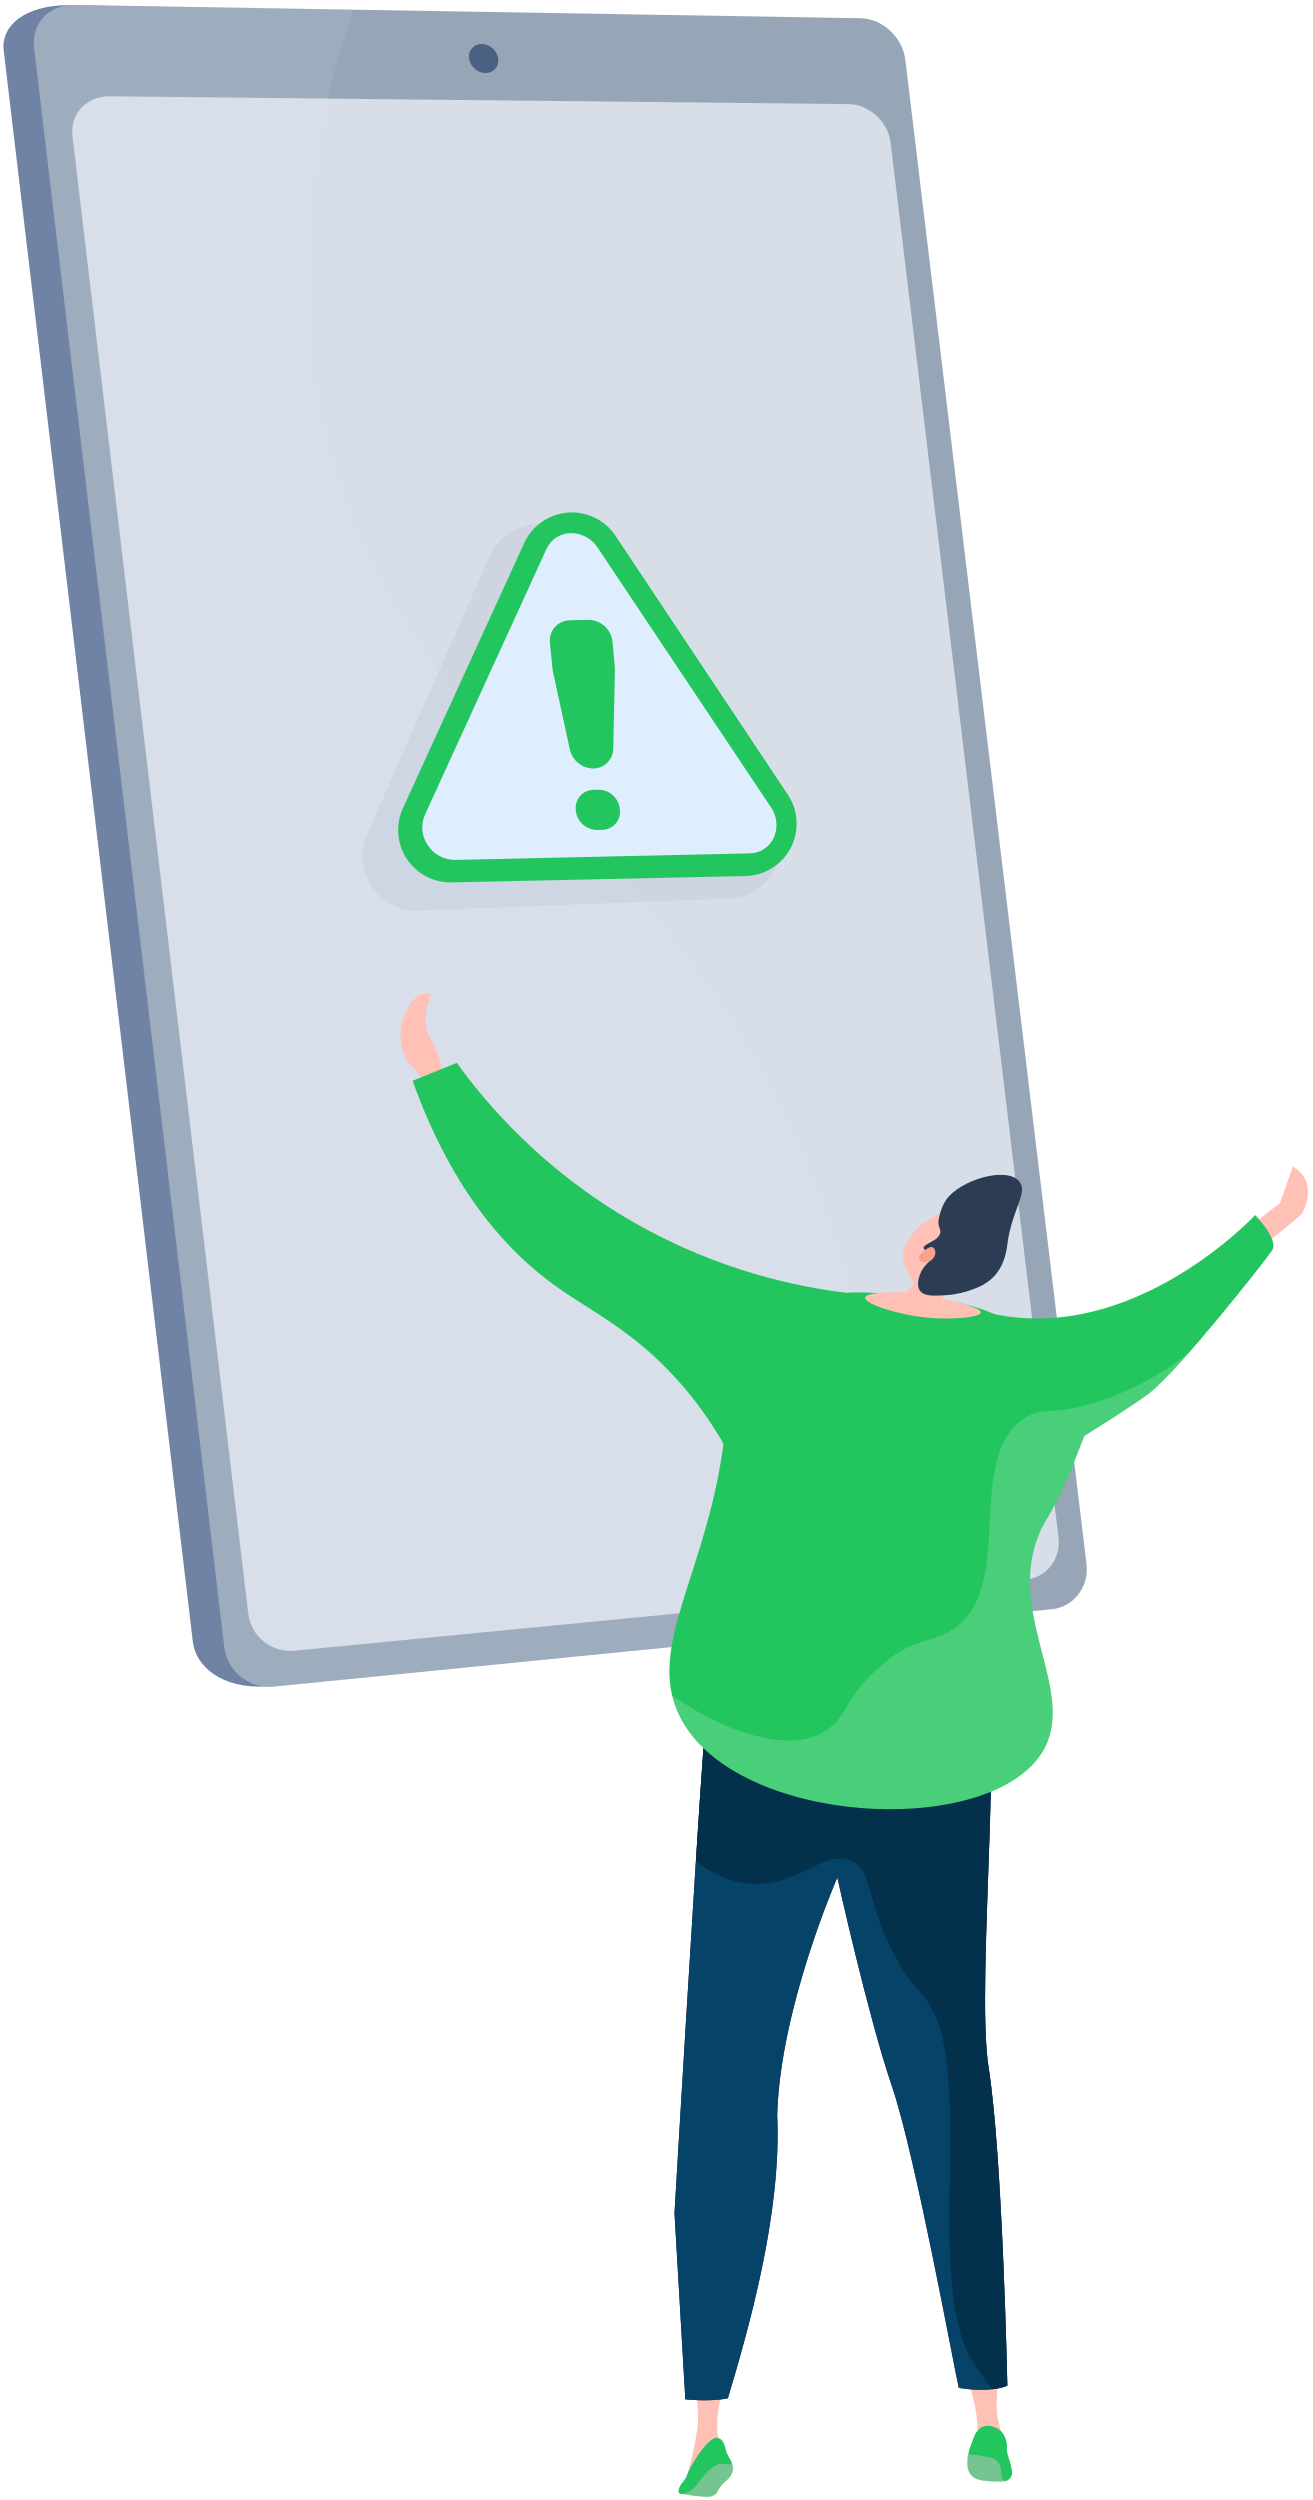
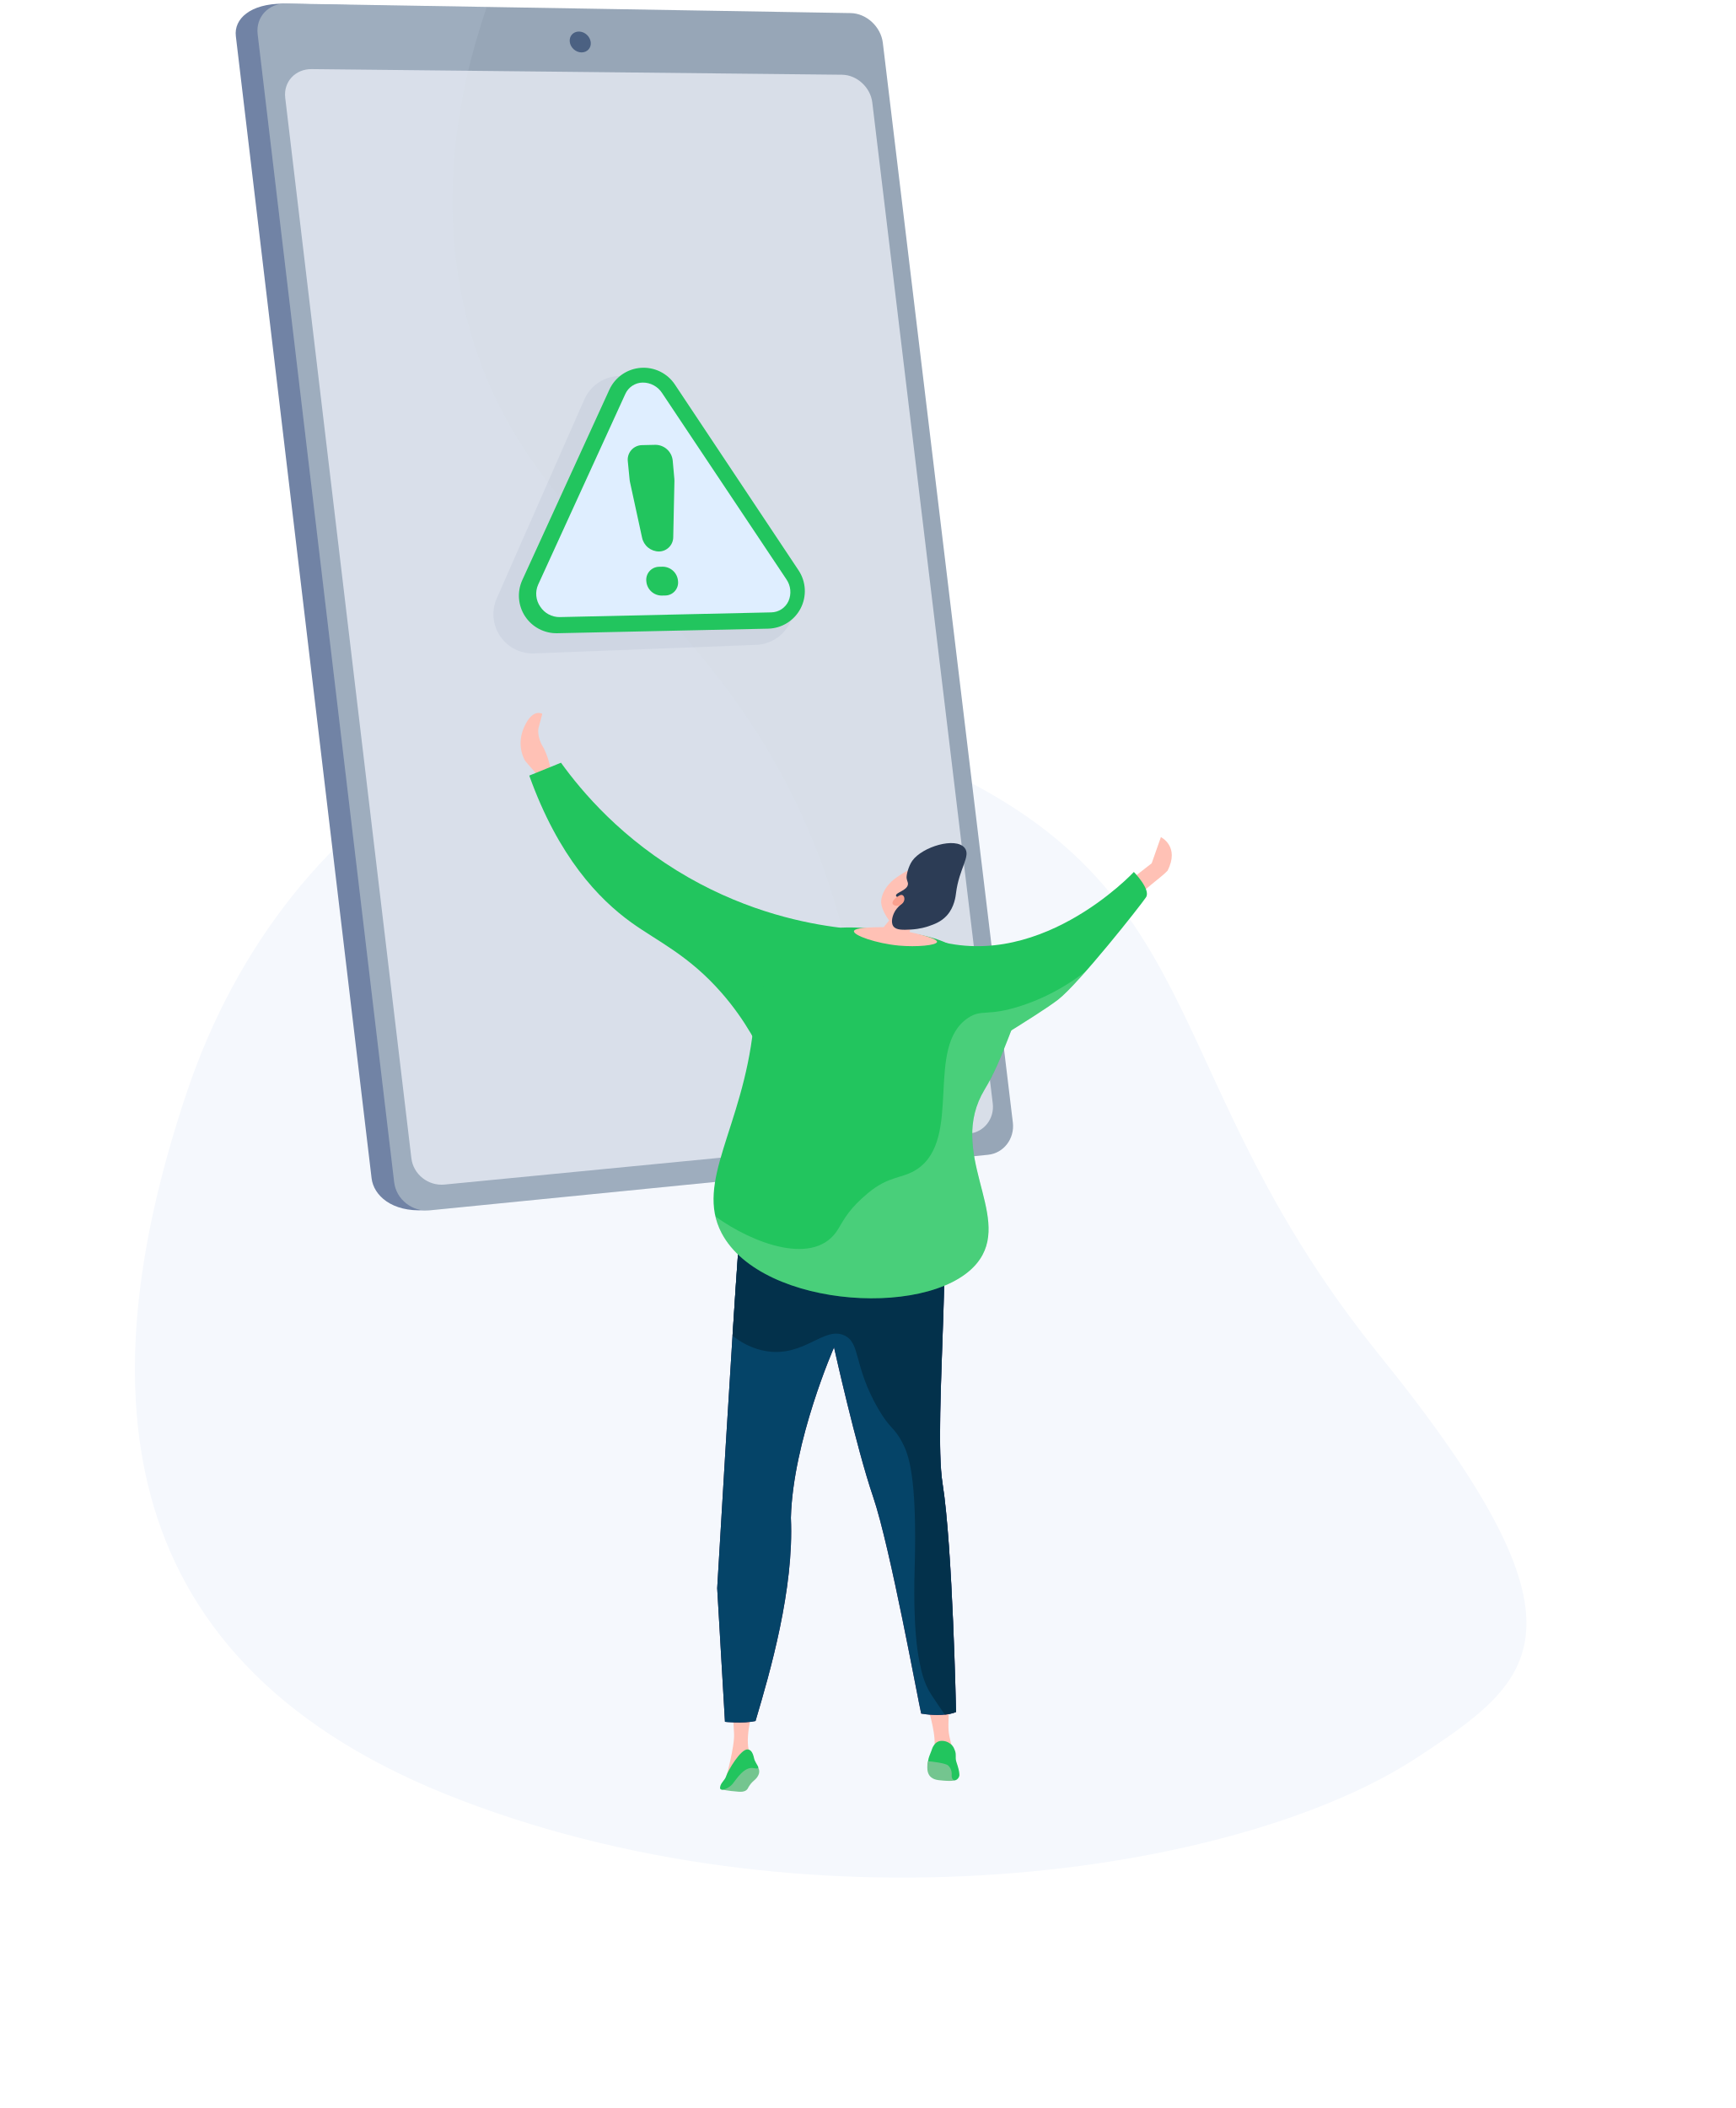
- <svg xmlns="http://www.w3.org/2000/svg" width="210" height="400" viewBox="0 0 210 400" fill="none">
-   <path d="M139.456 9.965L168.289 249.484C168.719 253.07 166.241 256.294 162.778 256.645L42.694 269.822C35.339 270.275 31.31 266.52 30.857 262.708L0.587 8.053C0.135 4.253 3.744 0.814 11.134 0.814L132.304 3.359C135.812 3.427 139.026 6.391 139.456 9.965Z" fill="#7183A5" />
-   <path d="M144.854 9.558L173.845 250.276C174.275 253.885 171.797 257.12 168.312 257.471L43.825 269.857C39.921 270.241 36.346 267.425 35.893 263.579L5.453 7.612C5.001 3.801 7.864 0.724 11.813 0.792L137.68 2.918C141.199 2.975 144.424 5.961 144.854 9.558Z" fill="#97A6B7" />
-   <path d="M142.5 22.826L169.364 246.023C169.772 249.394 167.441 252.414 164.182 252.731L47.107 264.11C43.475 264.461 40.159 261.825 39.729 258.251L11.598 21.797C11.179 18.245 13.838 15.372 17.505 15.406L135.779 16.662C139.072 16.707 142.093 19.478 142.5 22.826Z" fill="#D8DEE8" />
-   <path d="M79.72 9.389C79.878 10.668 78.95 11.698 77.66 11.686C76.37 11.675 75.193 10.611 75.046 9.333C74.888 8.043 75.816 7.024 77.106 7.035C78.396 7.047 79.561 8.111 79.72 9.389Z" fill="#4B6182" />
-   <path opacity="0.1" d="M122.256 172.658C98.289 128.362 62.485 115.105 51.701 69.452C45.874 44.77 49.846 21.152 56.533 1.55L11.813 0.792C7.863 0.724 5.001 3.789 5.453 7.612L35.893 263.579C36.346 267.413 39.921 270.241 43.825 269.857L141.685 260.117C142.41 220.426 132.938 192.396 122.256 172.658Z" fill="#DFEEFF" />
-   <path opacity="0.1" d="M78.297 89.056L58.743 133.461C58.156 134.817 57.922 136.3 58.063 137.771C58.204 139.242 58.715 140.654 59.549 141.874C60.383 143.095 61.512 144.084 62.831 144.75C64.151 145.417 65.618 145.738 67.095 145.685L116.602 143.782C118.177 143.722 119.707 143.239 121.03 142.382C122.353 141.525 123.421 140.327 124.119 138.914C124.818 137.502 125.122 135.927 125 134.356C124.877 132.785 124.333 131.276 123.424 129.988L93.46 87.521C92.564 86.257 91.349 85.253 89.938 84.612C88.528 83.97 86.972 83.715 85.43 83.871C83.889 84.027 82.416 84.589 81.163 85.5C79.909 86.411 78.92 87.638 78.297 89.056Z" fill="#7183A5" />
-   <path d="M83.865 86.906L64.456 129.345C63.869 130.635 63.619 132.053 63.73 133.466C63.84 134.879 64.308 136.24 65.088 137.423C65.869 138.606 66.937 139.572 68.193 140.23C69.449 140.888 70.851 141.216 72.268 141.185L119.3 140.165C120.794 140.127 122.25 139.69 123.517 138.899C124.784 138.109 125.818 136.995 126.509 135.671C127.201 134.347 127.526 132.863 127.451 131.372C127.375 129.88 126.903 128.436 126.081 127.189L98.497 85.751C97.671 84.501 96.525 83.496 95.178 82.839C93.832 82.183 92.334 81.898 90.84 82.016C89.347 82.134 87.912 82.65 86.685 83.51C85.459 84.37 84.485 85.543 83.865 86.906Z" fill="#22C55E" />
-   <path d="M72.794 137.586C71.932 137.593 71.083 137.382 70.325 136.973C69.567 136.564 68.924 135.97 68.457 135.247C67.968 134.543 67.668 133.725 67.586 132.872C67.503 132.019 67.641 131.159 67.987 130.374L87.442 87.821C87.781 87.077 88.324 86.445 89.008 85.998C89.692 85.551 90.49 85.308 91.307 85.297C92.169 85.292 93.018 85.504 93.776 85.915C94.534 86.326 95.175 86.921 95.642 87.645L123.338 129.147C123.828 129.85 124.129 130.668 124.213 131.521C124.297 132.374 124.161 133.235 123.817 134.02C123.477 134.762 122.934 135.393 122.25 135.838C121.566 136.284 120.77 136.526 119.954 136.536L72.794 137.586Z" fill="#DFEEFF" />
-   <path d="M91.172 99.245L94.166 99.176C95.127 99.187 96.051 99.552 96.759 100.202C97.467 100.852 97.909 101.741 98.001 102.697L98.367 106.756C98.382 106.905 98.388 107.055 98.386 107.205L98.119 119.74C98.121 120.588 97.787 121.401 97.192 122.004C96.596 122.607 95.786 122.951 94.939 122.96C94.053 122.954 93.195 122.645 92.509 122.085C91.823 121.524 91.35 120.745 91.168 119.878L88.468 107.452C88.435 107.306 88.41 107.159 88.396 107.011L87.997 102.938C87.933 102.481 87.966 102.017 88.096 101.574C88.225 101.132 88.448 100.723 88.748 100.373C89.049 100.024 89.42 99.742 89.838 99.548C90.256 99.353 90.711 99.25 91.172 99.245ZM94.927 126.368L95.744 126.351C96.606 126.351 97.438 126.674 98.074 127.256C98.71 127.838 99.105 128.638 99.18 129.497C99.234 129.9 99.202 130.311 99.086 130.701C98.971 131.091 98.774 131.452 98.509 131.761C98.245 132.07 97.918 132.32 97.55 132.494C97.182 132.669 96.782 132.763 96.375 132.773L95.559 132.789C94.697 132.79 93.867 132.469 93.23 131.888C92.594 131.307 92.198 130.509 92.121 129.652C92.068 129.248 92.1 128.837 92.215 128.447C92.331 128.056 92.527 127.694 92.792 127.384C93.057 127.075 93.384 126.824 93.752 126.649C94.12 126.474 94.52 126.378 94.927 126.368Z" fill="#22C55E" />
-   <path d="M68.111 173.127L65.127 169.679C65.127 169.679 62.944 166.39 64.879 162.084C66.815 157.792 68.926 159.159 68.926 159.159L68.096 162.229C68.096 162.229 67.543 164.208 69.275 166.856C70.76 169.999 70.891 172.327 70.891 172.327L68.111 173.127Z" fill="#FFC1B5" />
-   <path d="M200.945 195.49L204.802 192.478L206.854 186.644C206.854 186.644 211.148 188.71 208.324 194.152C206.65 195.912 202.662 198.444 200.843 201.063C199.038 203.696 200.945 195.49 200.945 195.49Z" fill="#FFC1B5" />
-   <path d="M161.179 237.248C161.179 237.248 179.46 226.35 183.958 222.858C188.645 219.206 202.4 201.79 203.535 200.059C204.671 198.327 200.828 194.413 200.828 194.413C200.828 194.413 178.82 218.086 154.061 208.803C157.409 218.129 161.179 237.248 161.179 237.248Z" fill="#22C55E" />
-   <path d="M155.08 381.392C155.08 381.392 157.03 387.576 156.201 390.195C158.777 390.34 160.451 390.122 160.451 390.122C160.451 390.122 159.621 387.299 159.519 385.932C159.388 384.084 159.621 381.116 159.621 381.116L155.08 381.392Z" fill="#FFC1B5" />
-   <path d="M116.93 393.905C117.076 394.109 117.323 394.517 117.294 395.041C117.279 395.332 117.207 395.565 117.105 395.768C116.624 396.816 115.969 396.904 115.198 397.995C114.718 398.665 114.79 398.869 114.383 399.16C113.844 399.538 113.218 399.509 112.694 399.48C111.792 399.422 110.496 399.291 108.866 398.985C109.812 397.937 110.802 396.889 111.85 395.827C112.316 395.361 112.767 394.91 113.233 394.458L115.824 393.789C116.188 393.832 116.566 393.876 116.93 393.905Z" fill="#74C58F" />
-   <path d="M115.736 381.509C115.736 381.509 113.742 388.929 115.416 391.17C116.828 393.396 114.616 391.723 114.616 391.723L111.675 393.934L109.798 396.684C109.798 396.684 111.865 389.438 111.675 386.485C111.486 383.531 111.428 381.552 111.428 381.552L115.736 381.509Z" fill="#FFC1B5" />
-   <path d="M135.343 206.839C127.73 205.908 115.111 203.391 101.559 195.665C86.713 187.197 77.703 176.459 73.089 170.057C70.731 171.017 68.373 171.978 66.015 172.923C72.521 191.082 81.516 200.452 88.765 205.675C94.704 209.953 101.588 212.979 108.968 221.447C114.266 227.529 117.367 233.611 119.172 237.844C124.557 227.514 129.943 217.169 135.343 206.839Z" fill="#22C55E" />
-   <path d="M119.506 255.479C119.506 255.479 114.019 259.713 112.621 278.686C111.224 297.659 107.92 354.112 107.92 354.112L109.652 383.895C109.652 383.895 113.699 384.332 116.464 383.72C119.725 372.779 125.081 354.272 124.353 338.413C124.804 321.273 133.974 300.409 133.974 300.409C133.974 300.409 138.88 322.582 142.693 333.757C146.507 344.945 152.78 379.559 153.406 382.062C158.762 382.949 161.179 381.698 161.179 381.698C161.179 381.698 160.422 344.887 158.18 330.818C155.939 316.748 161.382 268.355 156.652 258.476C144.804 252.7 119.506 255.479 119.506 255.479Z" fill="url(#paint0_linear_62_3338)" />
-   <path d="M119.506 255.479C119.506 255.479 114.019 259.713 112.621 278.686C111.224 297.659 107.92 354.112 107.92 354.112L109.652 383.895C109.652 383.895 113.684 384.332 116.464 383.72C119.725 372.779 125.081 354.272 124.353 338.413C124.804 321.273 133.974 300.409 133.974 300.409C133.974 300.409 138.88 322.582 142.693 333.757C146.507 344.945 152.78 379.559 153.406 382.062C158.762 382.949 161.179 381.698 161.179 381.698C161.179 381.698 160.422 344.887 158.18 330.818C155.939 316.748 161.382 268.355 156.652 258.476C144.804 252.7 119.506 255.479 119.506 255.479Z" fill="#054468" />
-   <path d="M155.4 392.436C155.4 392.436 154.803 392.392 154.803 393.163C154.803 393.935 154.279 396.555 157.307 396.904C160.32 397.254 160.815 396.948 160.917 396.948C161.019 396.948 160.305 394.357 160.305 394.357L159.432 393.047L156.841 392.581L155.4 392.436Z" fill="#74C58F" />
-   <path d="M161.921 395.578C161.907 394.938 161.615 393.905 161.324 393.061C160.873 391.824 161.353 391.402 160.917 390.268C160.771 389.875 160.626 389.511 160.276 389.118C160.204 389.031 159.418 388.202 158.195 388.143C157.962 388.129 157.584 388.129 157.176 388.303C156.681 388.522 156.419 388.871 156.201 389.191C155.851 389.686 155.91 389.846 155.313 391.301C155.269 391.417 155.167 391.664 155.065 392.028C154.993 392.305 154.964 392.523 154.934 392.683C155.735 392.741 158.777 393.09 159.388 393.614C160 394.138 160.262 394.953 160.204 395.738C160.145 396.539 160.509 396.931 160.917 396.931C161.266 396.96 162.023 396.349 161.921 395.578Z" fill="#22C55E" />
-   <path d="M114.718 390.05C115.402 390.108 115.853 390.69 116.144 392.028C116.42 393.367 118.153 394.647 116.057 394.225C113.961 393.789 112.214 396.67 111.37 397.717C110.54 398.765 108.43 399.609 108.561 398.518C108.692 397.441 109.623 397.004 109.958 395.913C110.293 394.836 113.16 389.919 114.718 390.05Z" fill="#22C55E" />
-   <path d="M149.156 321.549C150.539 324.154 152.533 328.911 151.951 349.616C151.878 351.944 151.528 363.278 153.028 370.524C153.435 372.517 153.945 375.165 155.604 377.755C156.608 379.312 157.642 380.81 158.69 382.294C160.378 382.105 161.164 381.698 161.164 381.698C161.164 381.698 160.407 344.887 158.166 330.817C155.924 316.748 161.368 268.355 156.637 258.476C144.789 252.7 119.506 255.464 119.506 255.464C119.506 255.464 114.019 259.698 112.622 278.671C112.287 283.283 111.821 290.136 111.341 297.833C113.087 299.186 115.678 300.772 119.026 301.281C127.395 302.533 131.748 295.651 136.274 297.746C139.942 299.434 138.254 304.453 143.814 314.085C146.478 318.683 147.322 318.086 149.156 321.549Z" fill="#03314B" />
-   <path d="M147.424 207.625C142.882 207.159 131.383 205.035 125.576 210.054C123.465 211.873 121.85 213.677 120.569 215.656C116.799 221.505 116.173 227.252 115.969 229.246C113.553 251.405 102.942 263.525 108.895 274.903C117.861 292.028 157.438 294.152 166.491 280.766C173.362 270.625 159.097 256.876 167.554 242.908C171.79 235.924 173.696 227.732 177.554 220.516C177.655 220.341 178.034 219.774 177.816 219.192C177 216.98 167.83 218.624 165.298 215.132C160.829 208.963 151.994 208.105 147.424 207.625Z" fill="#22C55E" />
-   <path d="M144.542 200.364C145.109 197.571 147.482 195.927 147.991 195.577C150.146 194.108 150.568 193.977 151.281 193.89L152.242 193.817C152.242 193.817 152.3 193.817 152.343 193.831C152.897 193.904 154.527 194.69 154.818 194.923C155.735 195.679 154.672 200.481 151.266 206.286C151.106 206.795 150.961 207.29 150.801 207.799C155.822 208.92 156.972 209.589 156.943 209.996C156.87 210.782 152.373 211.189 148.413 210.826C143.421 210.36 138.268 208.556 138.414 207.61C138.472 207.174 139.709 206.708 145.037 206.723C145.444 206.228 145.852 205.733 146.259 205.238C145.968 204.787 144.12 202.416 144.542 200.364Z" fill="#FFC1B5" />
-   <path d="M151.426 191.911C150.582 193.089 150.044 195.185 150.16 195.839C150.291 196.61 150.509 196.698 150.451 197.192C150.262 198.575 147.686 198.982 147.788 199.695C147.846 200.204 149.17 200.117 149.36 200.757C149.563 201.455 148.079 201.936 147.322 203.623C147.205 203.885 146.507 205.471 147.176 206.49C147.817 207.435 149.403 207.334 151.179 207.246C153.144 207.13 154.585 206.664 155.022 206.519C156.361 206.053 157.787 205.544 159.039 204.22C159.083 204.176 159.126 204.133 159.184 204.06C160.815 202.227 161.091 199.797 161.164 199.186C161.848 193.584 164.57 190.849 163.085 189.03C161.048 186.557 153.653 188.797 151.426 191.911Z" fill="#2C3C55" />
-   <path d="M148.661 199.608C149.432 199.215 149.927 200.219 149.52 201.02C149.112 201.835 147.89 202.271 147.22 201.718C146.55 201.165 147.613 200.132 148.661 199.608Z" fill="#FAA08E" />
-   <path opacity="0.2" d="M152.518 260.659C149.17 262.899 146.303 262.012 141.485 266.056C137.555 269.359 136.405 271.469 134.935 273.957C129.87 282.57 115.853 277.274 107.512 271.207C107.804 272.458 108.24 273.681 108.881 274.903C117.847 292.028 157.423 294.152 166.477 280.766C173.347 270.625 159.083 256.876 167.539 242.908C170.043 238.79 171.731 234.251 173.493 229.726C177.83 227.034 182.08 224.299 183.943 222.844C185.355 221.738 187.597 219.381 190.071 216.587C187.087 218.886 182.284 222.102 175.749 224.24C168.107 226.743 166.943 224.895 163.871 226.947C154.119 233.392 162.692 253.835 152.518 260.659Z" fill="#E6F5EB" />
+ <svg xmlns="http://www.w3.org/2000/svg" width="387" height="470" viewBox="0 0 387 470" fill="none">
+   <path d="M210.168 171.41C270.994 199.719 258.186 240.965 307.555 302.084C356.925 363.203 342.684 374.327 316.223 391.701C276.196 418.203 179.364 432.202 99.267 399.982C22.194 368.783 20.452 306.326 41.795 243.139C63.137 179.952 125.37 132.047 210.168 171.41Z" fill="#F5F8FD" />
+   <path d="M191.456 9.965L220.289 249.484C220.719 253.07 218.241 256.294 214.778 256.645L94.694 269.822C87.338 270.275 83.31 266.52 82.857 262.708L52.587 8.053C52.135 4.253 55.744 0.814 63.134 0.814L184.304 3.359C187.812 3.427 191.026 6.391 191.456 9.965Z" fill="#7183A5" />
+   <path d="M196.854 9.558L225.845 250.276C226.275 253.885 223.797 257.12 220.312 257.471L95.825 269.857C91.921 270.241 88.346 267.425 87.893 263.579L57.453 7.612C57.001 3.801 59.864 0.724 63.813 0.792L189.68 2.918C193.199 2.975 196.424 5.961 196.854 9.558Z" fill="#97A6B7" />
+   <path d="M194.5 22.826L221.364 246.023C221.772 249.394 219.441 252.414 216.182 252.731L99.107 264.11C95.475 264.461 92.159 261.825 91.729 258.251L63.598 21.797C63.179 18.245 65.838 15.372 69.505 15.406L187.779 16.662C191.072 16.707 194.093 19.478 194.5 22.826Z" fill="#D8DEE8" />
+   <path d="M131.72 9.389C131.878 10.668 130.95 11.698 129.66 11.686C128.37 11.675 127.193 10.611 127.046 9.333C126.888 8.043 127.816 7.024 129.106 7.035C130.396 7.047 131.561 8.111 131.72 9.389Z" fill="#4B6182" />
+   <path opacity="0.1" d="M174.256 172.658C150.289 128.362 114.485 115.105 103.701 69.452C97.874 44.77 101.845 21.152 108.533 1.55L63.813 0.792C59.864 0.724 57.001 3.789 57.453 7.612L87.893 263.579C88.346 267.413 91.921 270.241 95.825 269.857L193.685 260.117C194.41 220.426 184.938 192.396 174.256 172.658Z" fill="#DFEEFF" />
+   <path opacity="0.1" d="M130.297 89.056L110.743 133.461C110.156 134.817 109.922 136.3 110.063 137.771C110.204 139.242 110.715 140.654 111.549 141.874C112.382 143.095 113.512 144.084 114.831 144.75C116.151 145.417 117.618 145.738 119.095 145.685L168.602 143.782C170.177 143.722 171.707 143.239 173.03 142.382C174.353 141.525 175.421 140.327 176.119 138.914C176.818 137.502 177.122 135.927 177 134.356C176.877 132.785 176.333 131.276 175.424 129.988L145.459 87.521C144.564 86.257 143.349 85.253 141.938 84.612C140.528 83.97 138.972 83.715 137.431 83.871C135.889 84.027 134.416 84.589 133.163 85.5C131.909 86.411 130.92 87.638 130.297 89.056Z" fill="#7183A5" />
+   <path d="M135.865 86.906L116.456 129.345C115.869 130.635 115.619 132.053 115.729 133.466C115.84 134.879 116.308 136.24 117.088 137.423C117.869 138.606 118.937 139.572 120.193 140.23C121.449 140.888 122.851 141.216 124.268 141.185L171.3 140.165C172.794 140.127 174.25 139.69 175.517 138.899C176.784 138.109 177.818 136.995 178.509 135.671C179.201 134.347 179.526 132.863 179.451 131.372C179.375 129.88 178.903 128.436 178.081 127.189L150.497 85.751C149.671 84.501 148.525 83.496 147.178 82.839C145.832 82.183 144.334 81.898 142.84 82.016C141.347 82.134 139.912 82.65 138.685 83.51C137.459 84.37 136.485 85.543 135.865 86.906Z" fill="#22C55E" />
+   <path d="M124.794 137.586C123.932 137.593 123.083 137.382 122.325 136.973C121.567 136.564 120.924 135.97 120.457 135.247C119.968 134.543 119.668 133.725 119.586 132.872C119.503 132.019 119.641 131.159 119.987 130.374L139.442 87.821C139.781 87.077 140.324 86.445 141.008 85.998C141.692 85.551 142.49 85.308 143.307 85.297C144.169 85.292 145.018 85.504 145.776 85.915C146.534 86.326 147.176 86.921 147.642 87.645L175.338 129.147C175.828 129.85 176.129 130.668 176.213 131.521C176.297 132.374 176.161 133.235 175.817 134.02C175.477 134.762 174.934 135.393 174.25 135.838C173.566 136.284 172.77 136.526 171.954 136.536L124.794 137.586Z" fill="#DFEEFF" />
+   <path d="M143.172 99.245L146.166 99.176C147.127 99.187 148.051 99.552 148.759 100.202C149.467 100.852 149.909 101.741 150.001 102.697L150.367 106.756C150.382 106.905 150.388 107.055 150.386 107.205L150.119 119.74C150.12 120.588 149.787 121.401 149.192 122.004C148.596 122.607 147.786 122.951 146.939 122.96C146.053 122.954 145.195 122.645 144.509 122.085C143.823 121.524 143.35 120.745 143.168 119.878L140.468 107.452C140.435 107.306 140.41 107.159 140.396 107.011L139.997 102.938C139.933 102.481 139.966 102.017 140.096 101.574C140.225 101.132 140.448 100.723 140.748 100.373C141.049 100.024 141.42 99.742 141.838 99.548C142.256 99.353 142.711 99.25 143.172 99.245ZM146.927 126.368L147.744 126.351C148.606 126.351 149.438 126.674 150.074 127.256C150.71 127.838 151.105 128.638 151.18 129.497C151.234 129.9 151.202 130.311 151.086 130.701C150.971 131.091 150.774 131.452 150.509 131.761C150.245 132.07 149.918 132.32 149.55 132.494C149.182 132.669 148.782 132.763 148.375 132.773L147.559 132.789C146.697 132.79 145.867 132.469 145.23 131.888C144.594 131.307 144.198 130.509 144.121 129.652C144.068 129.248 144.1 128.837 144.215 128.447C144.331 128.056 144.527 127.694 144.792 127.384C145.057 127.075 145.384 126.824 145.752 126.649C146.119 126.474 146.52 126.378 146.927 126.368Z" fill="#22C55E" />
+   <path d="M120.111 173.127L117.127 169.679C117.127 169.679 114.944 166.39 116.879 162.084C118.815 157.792 120.926 159.159 120.926 159.159L120.096 162.229C120.096 162.229 119.543 164.208 121.275 166.856C122.76 169.999 122.891 172.327 122.891 172.327L120.111 173.127Z" fill="#FFC1B5" />
+   <path d="M252.945 195.49L256.802 192.478L258.854 186.644C258.854 186.644 263.148 188.71 260.324 194.152C258.65 195.912 254.662 198.444 252.843 201.063C251.038 203.696 252.945 195.49 252.945 195.49Z" fill="#FFC1B5" />
+   <path d="M213.179 237.248C213.179 237.248 231.46 226.35 235.958 222.858C240.645 219.206 254.4 201.79 255.535 200.059C256.671 198.327 252.828 194.413 252.828 194.413C252.828 194.413 230.82 218.086 206.061 208.803C209.409 218.129 213.179 237.248 213.179 237.248Z" fill="#22C55E" />
+   <path d="M207.08 381.392C207.08 381.392 209.03 387.576 208.201 390.195C210.777 390.34 212.451 390.122 212.451 390.122C212.451 390.122 211.621 387.299 211.519 385.932C211.388 384.084 211.621 381.116 211.621 381.116L207.08 381.392Z" fill="#FFC1B5" />
+   <path d="M168.93 393.905C169.076 394.109 169.323 394.517 169.294 395.041C169.279 395.332 169.207 395.565 169.105 395.768C168.624 396.816 167.969 396.904 167.198 397.995C166.718 398.665 166.79 398.869 166.383 399.16C165.844 399.538 165.218 399.509 164.694 399.48C163.792 399.422 162.496 399.291 160.866 398.985C161.812 397.937 162.802 396.889 163.85 395.827C164.316 395.361 164.767 394.91 165.233 394.458L167.824 393.789C168.188 393.832 168.566 393.876 168.93 393.905Z" fill="#74C58F" />
+   <path d="M167.736 381.509C167.736 381.509 165.742 388.929 167.416 391.17C168.828 393.396 166.616 391.723 166.616 391.723L163.675 393.934L161.798 396.684C161.798 396.684 163.865 389.438 163.675 386.485C163.486 383.531 163.428 381.552 163.428 381.552L167.736 381.509Z" fill="#FFC1B5" />
+   <path d="M187.343 206.839C179.73 205.908 167.111 203.391 153.559 195.665C138.713 187.197 129.703 176.459 125.089 170.057C122.731 171.017 120.373 171.978 118.015 172.923C124.521 191.082 133.516 200.452 140.765 205.675C146.704 209.953 153.588 212.979 160.968 221.447C166.266 227.529 169.367 233.611 171.172 237.844C176.557 227.514 181.943 217.169 187.343 206.839Z" fill="#22C55E" />
+   <path d="M171.506 255.479C171.506 255.479 166.019 259.713 164.621 278.686C163.224 297.659 159.92 354.112 159.92 354.112L161.652 383.895C161.652 383.895 165.699 384.332 168.464 383.72C171.725 372.779 177.081 354.272 176.353 338.413C176.804 321.273 185.974 300.409 185.974 300.409C185.974 300.409 190.88 322.582 194.693 333.757C198.507 344.945 204.78 379.559 205.406 382.062C210.762 382.949 213.179 381.698 213.179 381.698C213.179 381.698 212.422 344.887 210.18 330.818C207.939 316.748 213.382 268.355 208.652 258.476C196.804 252.7 171.506 255.479 171.506 255.479Z" fill="url(#paint0_linear_62_3335)" />
+   <path d="M171.506 255.479C171.506 255.479 166.019 259.713 164.621 278.686C163.224 297.659 159.92 354.112 159.92 354.112L161.652 383.895C161.652 383.895 165.684 384.332 168.464 383.72C171.725 372.779 177.081 354.272 176.353 338.413C176.804 321.273 185.974 300.409 185.974 300.409C185.974 300.409 190.88 322.582 194.693 333.757C198.507 344.945 204.78 379.559 205.406 382.062C210.762 382.949 213.179 381.698 213.179 381.698C213.179 381.698 212.422 344.887 210.18 330.818C207.939 316.748 213.382 268.355 208.652 258.476C196.804 252.7 171.506 255.479 171.506 255.479Z" fill="#054468" />
+   <path d="M207.4 392.436C207.4 392.436 206.803 392.392 206.803 393.163C206.803 393.935 206.279 396.555 209.307 396.904C212.32 397.254 212.815 396.948 212.917 396.948C213.019 396.948 212.305 394.357 212.305 394.357L211.432 393.047L208.841 392.581L207.4 392.436Z" fill="#74C58F" />
+   <path d="M213.921 395.578C213.907 394.938 213.615 393.905 213.324 393.061C212.873 391.824 213.353 391.402 212.917 390.268C212.771 389.875 212.626 389.511 212.276 389.118C212.204 389.031 211.418 388.202 210.195 388.143C209.962 388.129 209.584 388.129 209.176 388.303C208.681 388.522 208.419 388.871 208.201 389.191C207.851 389.686 207.91 389.846 207.313 391.301C207.269 391.417 207.167 391.664 207.065 392.028C206.993 392.305 206.964 392.523 206.934 392.683C207.735 392.741 210.777 393.09 211.388 393.614C212 394.138 212.262 394.953 212.204 395.738C212.145 396.539 212.509 396.931 212.917 396.931C213.266 396.96 214.023 396.349 213.921 395.578Z" fill="#22C55E" />
+   <path d="M166.718 390.05C167.402 390.108 167.853 390.69 168.144 392.028C168.42 393.367 170.153 394.647 168.057 394.225C165.961 393.789 164.214 396.67 163.37 397.717C162.54 398.765 160.43 399.609 160.561 398.518C160.692 397.441 161.623 397.004 161.958 395.913C162.293 394.836 165.16 389.919 166.718 390.05Z" fill="#22C55E" />
+   <path d="M201.156 321.549C202.539 324.154 204.533 328.911 203.951 349.616C203.878 351.944 203.528 363.278 205.028 370.524C205.435 372.517 205.945 375.165 207.604 377.755C208.608 379.312 209.642 380.81 210.69 382.294C212.378 382.105 213.164 381.698 213.164 381.698C213.164 381.698 212.407 344.887 210.166 330.817C207.924 316.748 213.368 268.355 208.637 258.476C196.789 252.7 171.506 255.464 171.506 255.464C171.506 255.464 166.019 259.698 164.622 278.671C164.287 283.283 163.821 290.136 163.341 297.833C165.087 299.186 167.678 300.772 171.026 301.281C179.395 302.533 183.748 295.651 188.274 297.746C191.942 299.434 190.254 304.453 195.814 314.085C198.478 318.683 199.322 318.086 201.156 321.549Z" fill="#03314B" />
+   <path d="M199.424 207.625C194.882 207.159 183.383 205.035 177.576 210.054C175.465 211.873 173.85 213.677 172.569 215.656C168.799 221.505 168.173 227.252 167.969 229.246C165.553 251.405 154.942 263.525 160.895 274.903C169.861 292.028 209.438 294.152 218.491 280.766C225.362 270.625 211.097 256.876 219.554 242.908C223.79 235.924 225.696 227.732 229.554 220.516C229.655 220.341 230.034 219.774 229.816 219.192C229 216.98 219.83 218.624 217.298 215.132C212.829 208.963 203.994 208.105 199.424 207.625Z" fill="#22C55E" />
+   <path d="M196.542 200.364C197.109 197.571 199.482 195.927 199.991 195.577C202.146 194.108 202.568 193.977 203.281 193.89L204.242 193.817C204.242 193.817 204.3 193.817 204.343 193.831C204.897 193.904 206.527 194.69 206.818 194.923C207.735 195.679 206.672 200.481 203.266 206.286C203.106 206.795 202.961 207.29 202.801 207.799C207.822 208.92 208.972 209.589 208.943 209.996C208.87 210.782 204.373 211.189 200.413 210.826C195.421 210.36 190.268 208.556 190.414 207.61C190.472 207.174 191.709 206.708 197.037 206.723C197.444 206.228 197.852 205.733 198.259 205.238C197.968 204.787 196.12 202.416 196.542 200.364Z" fill="#FFC1B5" />
+   <path d="M203.426 191.911C202.582 193.089 202.044 195.185 202.16 195.839C202.291 196.61 202.509 196.698 202.451 197.192C202.262 198.575 199.686 198.982 199.788 199.695C199.846 200.204 201.17 200.117 201.36 200.757C201.563 201.455 200.079 201.936 199.322 203.623C199.205 203.885 198.507 205.471 199.176 206.49C199.817 207.435 201.403 207.334 203.179 207.246C205.144 207.13 206.585 206.664 207.022 206.519C208.361 206.053 209.787 205.544 211.039 204.22C211.083 204.176 211.126 204.133 211.184 204.06C212.815 202.227 213.091 199.797 213.164 199.186C213.848 193.584 216.57 190.849 215.085 189.03C213.048 186.557 205.653 188.797 203.426 191.911Z" fill="#2C3C55" />
+   <path d="M200.661 199.608C201.432 199.215 201.927 200.219 201.52 201.02C201.112 201.835 199.89 202.271 199.22 201.718C198.55 201.165 199.613 200.132 200.661 199.608Z" fill="#FAA08E" />
+   <path opacity="0.2" d="M204.518 260.659C201.17 262.899 198.303 262.012 193.485 266.056C189.555 269.359 188.405 271.469 186.935 273.957C181.87 282.57 167.853 277.274 159.512 271.207C159.804 272.458 160.24 273.681 160.881 274.903C169.847 292.028 209.423 294.152 218.477 280.766C225.347 270.625 211.083 256.876 219.539 242.908C222.043 238.79 223.731 234.251 225.493 229.726C229.83 227.034 234.08 224.299 235.943 222.844C237.355 221.738 239.597 219.381 242.071 216.587C239.087 218.886 234.284 222.102 227.749 224.24C220.107 226.743 218.943 224.895 215.871 226.947C206.119 233.392 214.692 253.835 204.518 260.659Z" fill="#E6F5EB" />
  <defs>
-     <linearGradient id="paint0_linear_62_3338" x1="109.697" y1="318.342" x2="165.541" y2="322.459" gradientUnits="userSpaceOnUse">
+     <linearGradient id="paint0_linear_62_3335" x1="161.697" y1="318.342" x2="217.541" y2="322.459" gradientUnits="userSpaceOnUse">
      <stop stop-color="#311944" />
      <stop offset="1" stop-color="#893976" />
    </linearGradient>
  </defs>
</svg>
